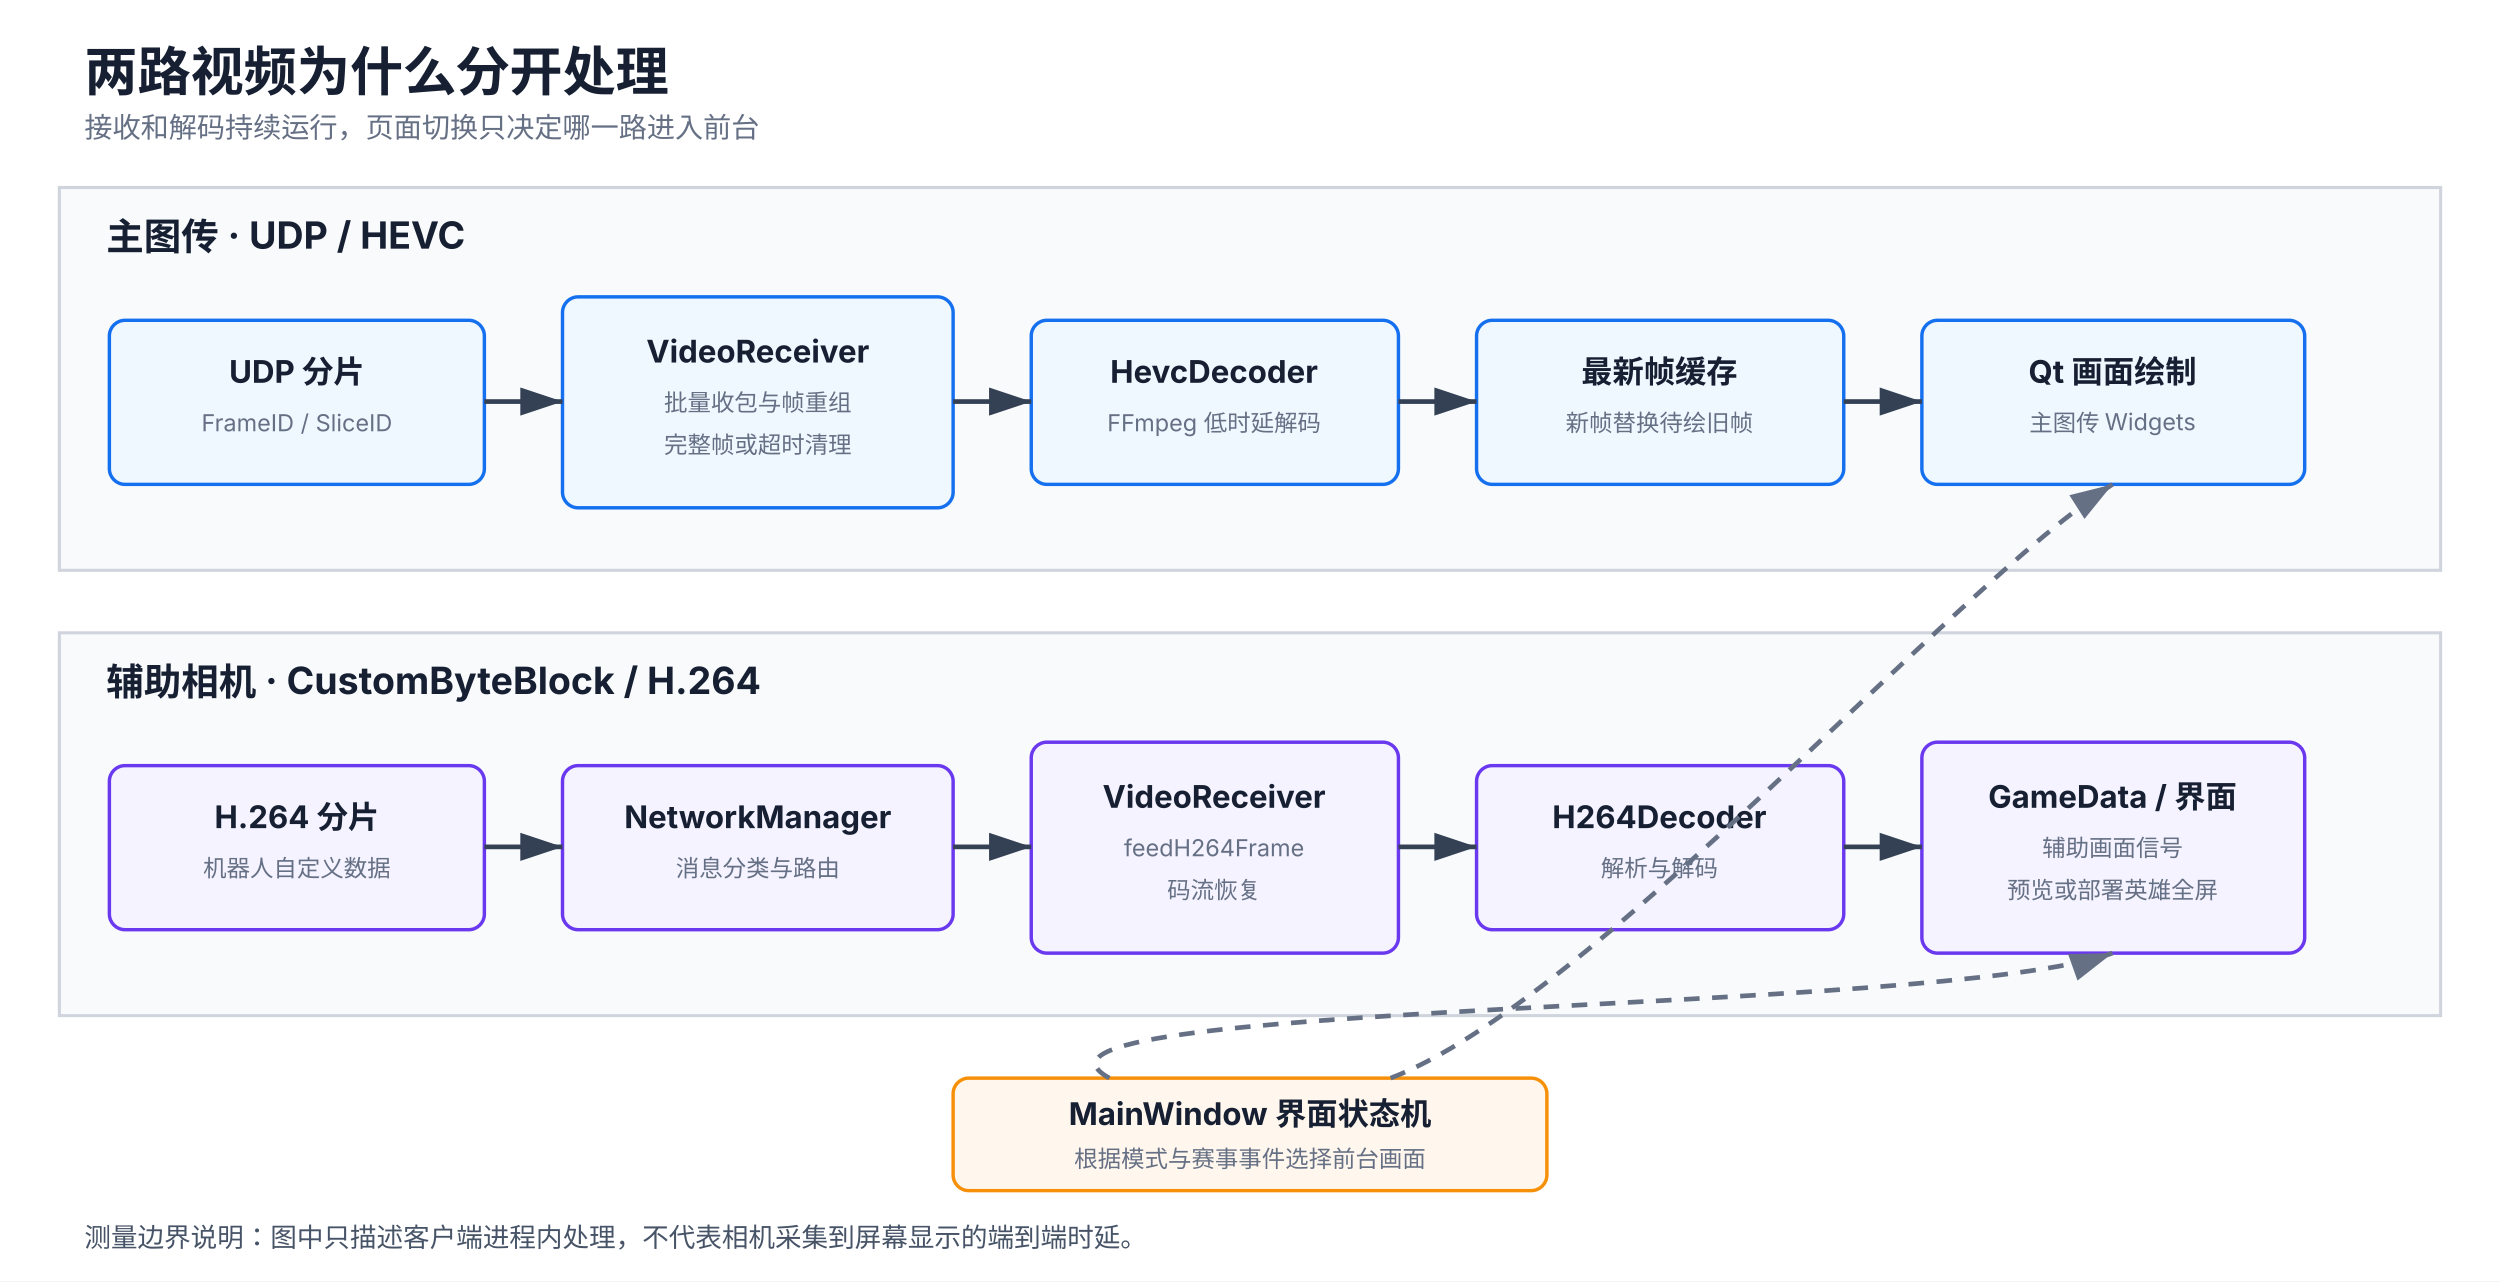
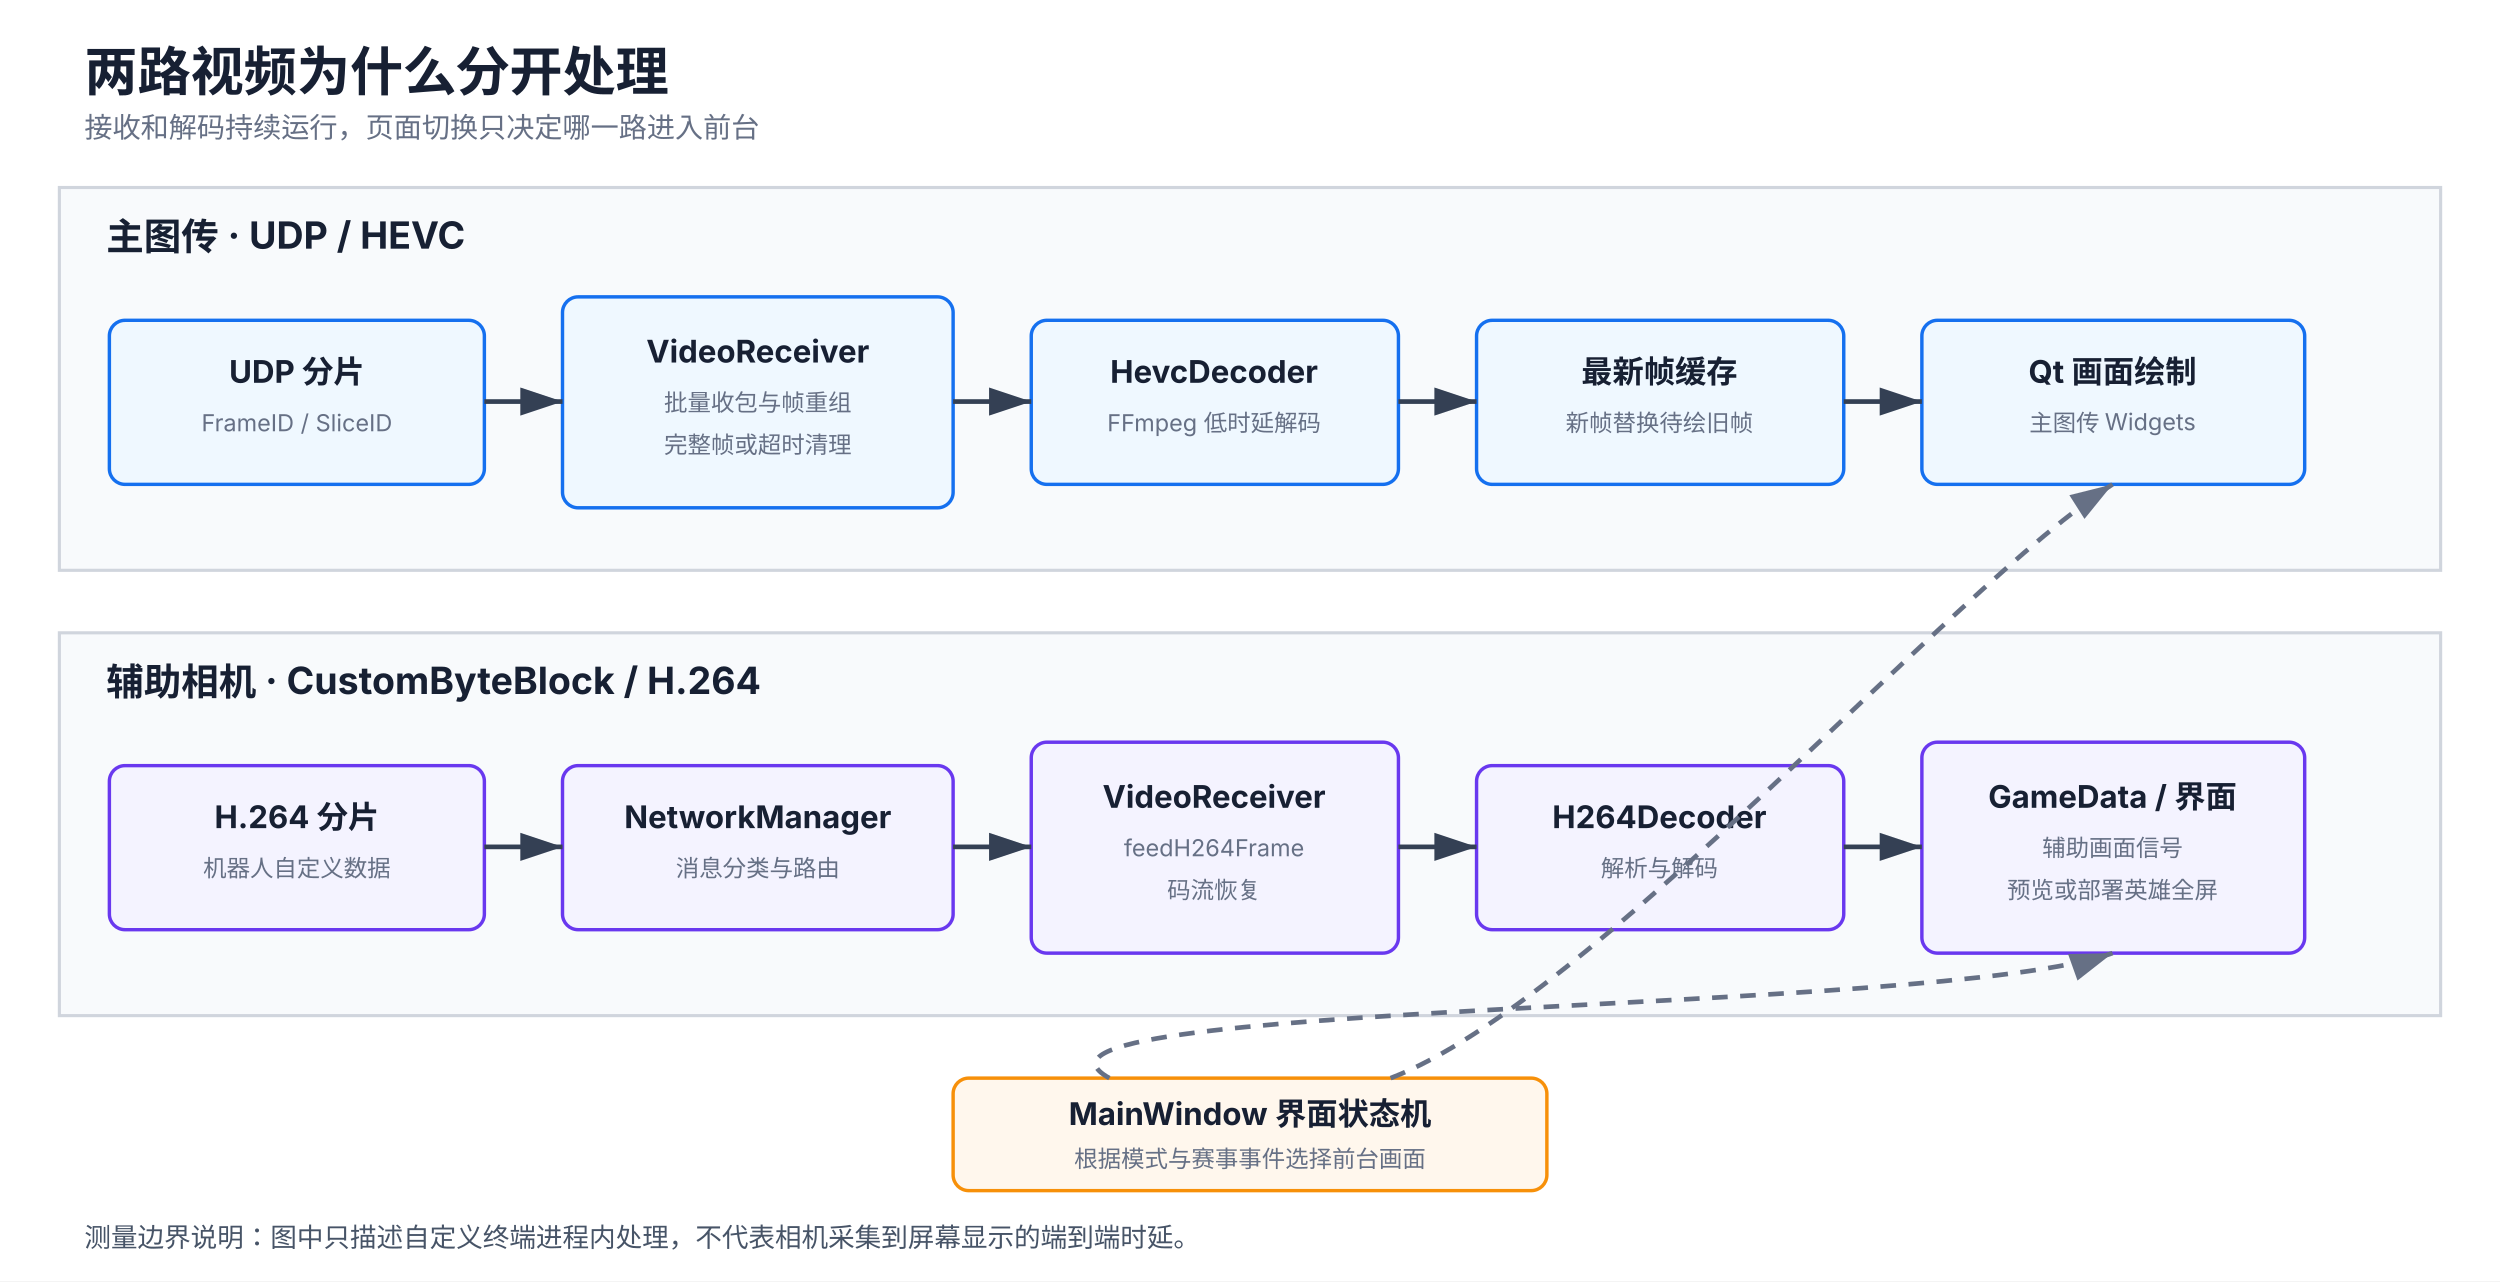
<svg xmlns="http://www.w3.org/2000/svg" width="1600" height="820" viewBox="0 0 1600 820" role="img" aria-labelledby="title desc">
  <defs>
    <style>
      text { font-family: -apple-system, BlinkMacSystemFont, "PingFang SC", "Microsoft YaHei", sans-serif; fill: #172033; }
      .title { font-size: 34px; font-weight: 700; }
      .subtitle { font-size: 18px; fill: #667085; }
      .lane-title { font-size: 24px; font-weight: 700; }
      .box-title { font-size: 20px; font-weight: 650; }
      .box-sub { font-size: 15px; fill: #667085; }
      .note { font-size: 17px; fill: #475467; }
      .lane { fill: #f8fafc; stroke: #d0d5dd; stroke-width: 2; }
      .main { fill: #eff8ff; stroke: #1570ef; stroke-width: 2.2; rx: 10; }
      .aux { fill: #f4f3ff; stroke: #6938ef; stroke-width: 2.2; rx: 10; }
      .state { fill: #fff7ed; stroke: #f79009; stroke-width: 2.2; rx: 10; }
      .arrow { fill: none; stroke: #344054; stroke-width: 3; marker-end: url(#arrow); }
      .control { fill: none; stroke: #667085; stroke-width: 3; stroke-dasharray: 10 8; marker-end: url(#arrow-muted); }
    </style>
    <marker id="arrow" markerWidth="10" markerHeight="10" refX="9" refY="3" orient="auto" markerUnits="strokeWidth">
      <path d="M0,0 L0,6 L9,3 z" fill="#344054" />
    </marker>
    <marker id="arrow-muted" markerWidth="10" markerHeight="10" refX="9" refY="3" orient="auto" markerUnits="strokeWidth">
      <path d="M0,0 L0,6 L9,3 z" fill="#667085" />
    </marker>
  </defs>
  <rect width="1600" height="820" fill="#ffffff" />
  <text x="54" y="58" class="title">两路视频为什么分开处理</text>
  <text x="54" y="88" class="subtitle">接收和解码持续运行，页面切换只决定哪一路进入前台</text>
  <rect x="38" y="120" width="1524" height="245" class="lane" />
  <text x="68" y="160" class="lane-title">主图传 · UDP / HEVC</text>
  <rect x="70" y="205" width="240" height="105" class="main" />
  <text x="190" y="245" text-anchor="middle" class="box-title">UDP 分片</text>
  <text x="190" y="276" text-anchor="middle" class="box-sub">FrameID / SliceID</text>
  <rect x="360" y="190" width="250" height="135" class="main" />
  <text x="485" y="232" text-anchor="middle" class="box-title">VideoReceiver</text>
  <text x="485" y="263" text-anchor="middle" class="box-sub">批量收包与帧重组</text>
  <text x="485" y="290" text-anchor="middle" class="box-sub">完整帧或超时清理</text>
  <rect x="660" y="205" width="235" height="105" class="main" />
  <text x="777" y="245" text-anchor="middle" class="box-title">HevcDecoder</text>
  <text x="777" y="276" text-anchor="middle" class="box-sub">FFmpeg 低时延解码</text>
  <rect x="945" y="205" width="235" height="105" class="main" />
  <text x="1062" y="245" text-anchor="middle" class="box-title">最新帧缓存</text>
  <text x="1062" y="276" text-anchor="middle" class="box-sub">新帧替换待绘旧帧</text>
  <rect x="1230" y="205" width="245" height="105" class="main" />
  <text x="1352" y="245" text-anchor="middle" class="box-title">Qt 画面绘制</text>
  <text x="1352" y="276" text-anchor="middle" class="box-sub">主图传 Widgets</text>
  <path d="M310 257 H360" class="arrow" />
  <path d="M610 257 H660" class="arrow" />
  <path d="M895 257 H945" class="arrow" />
  <path d="M1180 257 H1230" class="arrow" />
  <rect x="38" y="405" width="1524" height="245" class="lane" />
  <text x="68" y="445" class="lane-title">辅助相机 · CustomByteBlock / H.264</text>
  <rect x="70" y="490" width="240" height="105" class="aux" />
  <text x="190" y="530" text-anchor="middle" class="box-title">H.264 分片</text>
  <text x="190" y="561" text-anchor="middle" class="box-sub">机器人自定义数据</text>
  <rect x="360" y="490" width="250" height="105" class="aux" />
  <text x="485" y="530" text-anchor="middle" class="box-title">NetworkManager</text>
  <text x="485" y="561" text-anchor="middle" class="box-sub">消息分类与路由</text>
  <rect x="660" y="475" width="235" height="135" class="aux" />
  <text x="777" y="517" text-anchor="middle" class="box-title">VideoReceiver</text>
  <text x="777" y="548" text-anchor="middle" class="box-sub">feedH264Frame</text>
  <text x="777" y="575" text-anchor="middle" class="box-sub">码流恢复</text>
  <rect x="945" y="490" width="235" height="105" class="aux" />
  <text x="1062" y="530" text-anchor="middle" class="box-title">H264Decoder</text>
  <text x="1062" y="561" text-anchor="middle" class="box-sub">解析与解码</text>
  <rect x="1230" y="475" width="245" height="135" class="aux" />
  <text x="1352" y="517" text-anchor="middle" class="box-title">GameData / 界面</text>
  <text x="1352" y="548" text-anchor="middle" class="box-sub">辅助画面信号</text>
  <text x="1352" y="575" text-anchor="middle" class="box-sub">预览或部署英雄全屏</text>
  <path d="M310 542 H360" class="arrow" />
  <path d="M610 542 H660" class="arrow" />
  <path d="M895 542 H945" class="arrow" />
  <path d="M1180 542 H1230" class="arrow" />
  <rect x="610" y="690" width="380" height="72" class="state" />
  <text x="800" y="720" text-anchor="middle" class="box-title">MainWindow 界面状态机</text>
  <text x="800" y="747" text-anchor="middle" class="box-sub">根据模式与赛事事件选择前台画面</text>
  <path d="M710 690 C620 640, 1240 650, 1352 610" class="control" />
  <path d="M890 690 C1020 640, 1250 375, 1352 310" class="control" />
-   <text x="54" y="798" class="note">测量边界说明：图中只描述客户端进程内处理，不代表相机采集到屏幕显示的端到端时延。</text>
+   <text x="54" y="798" class="note">测量边界说明：图中只描述自定义终端进程内处理，不代表相机采集到屏幕显示的端到端时延。</text>
</svg>
